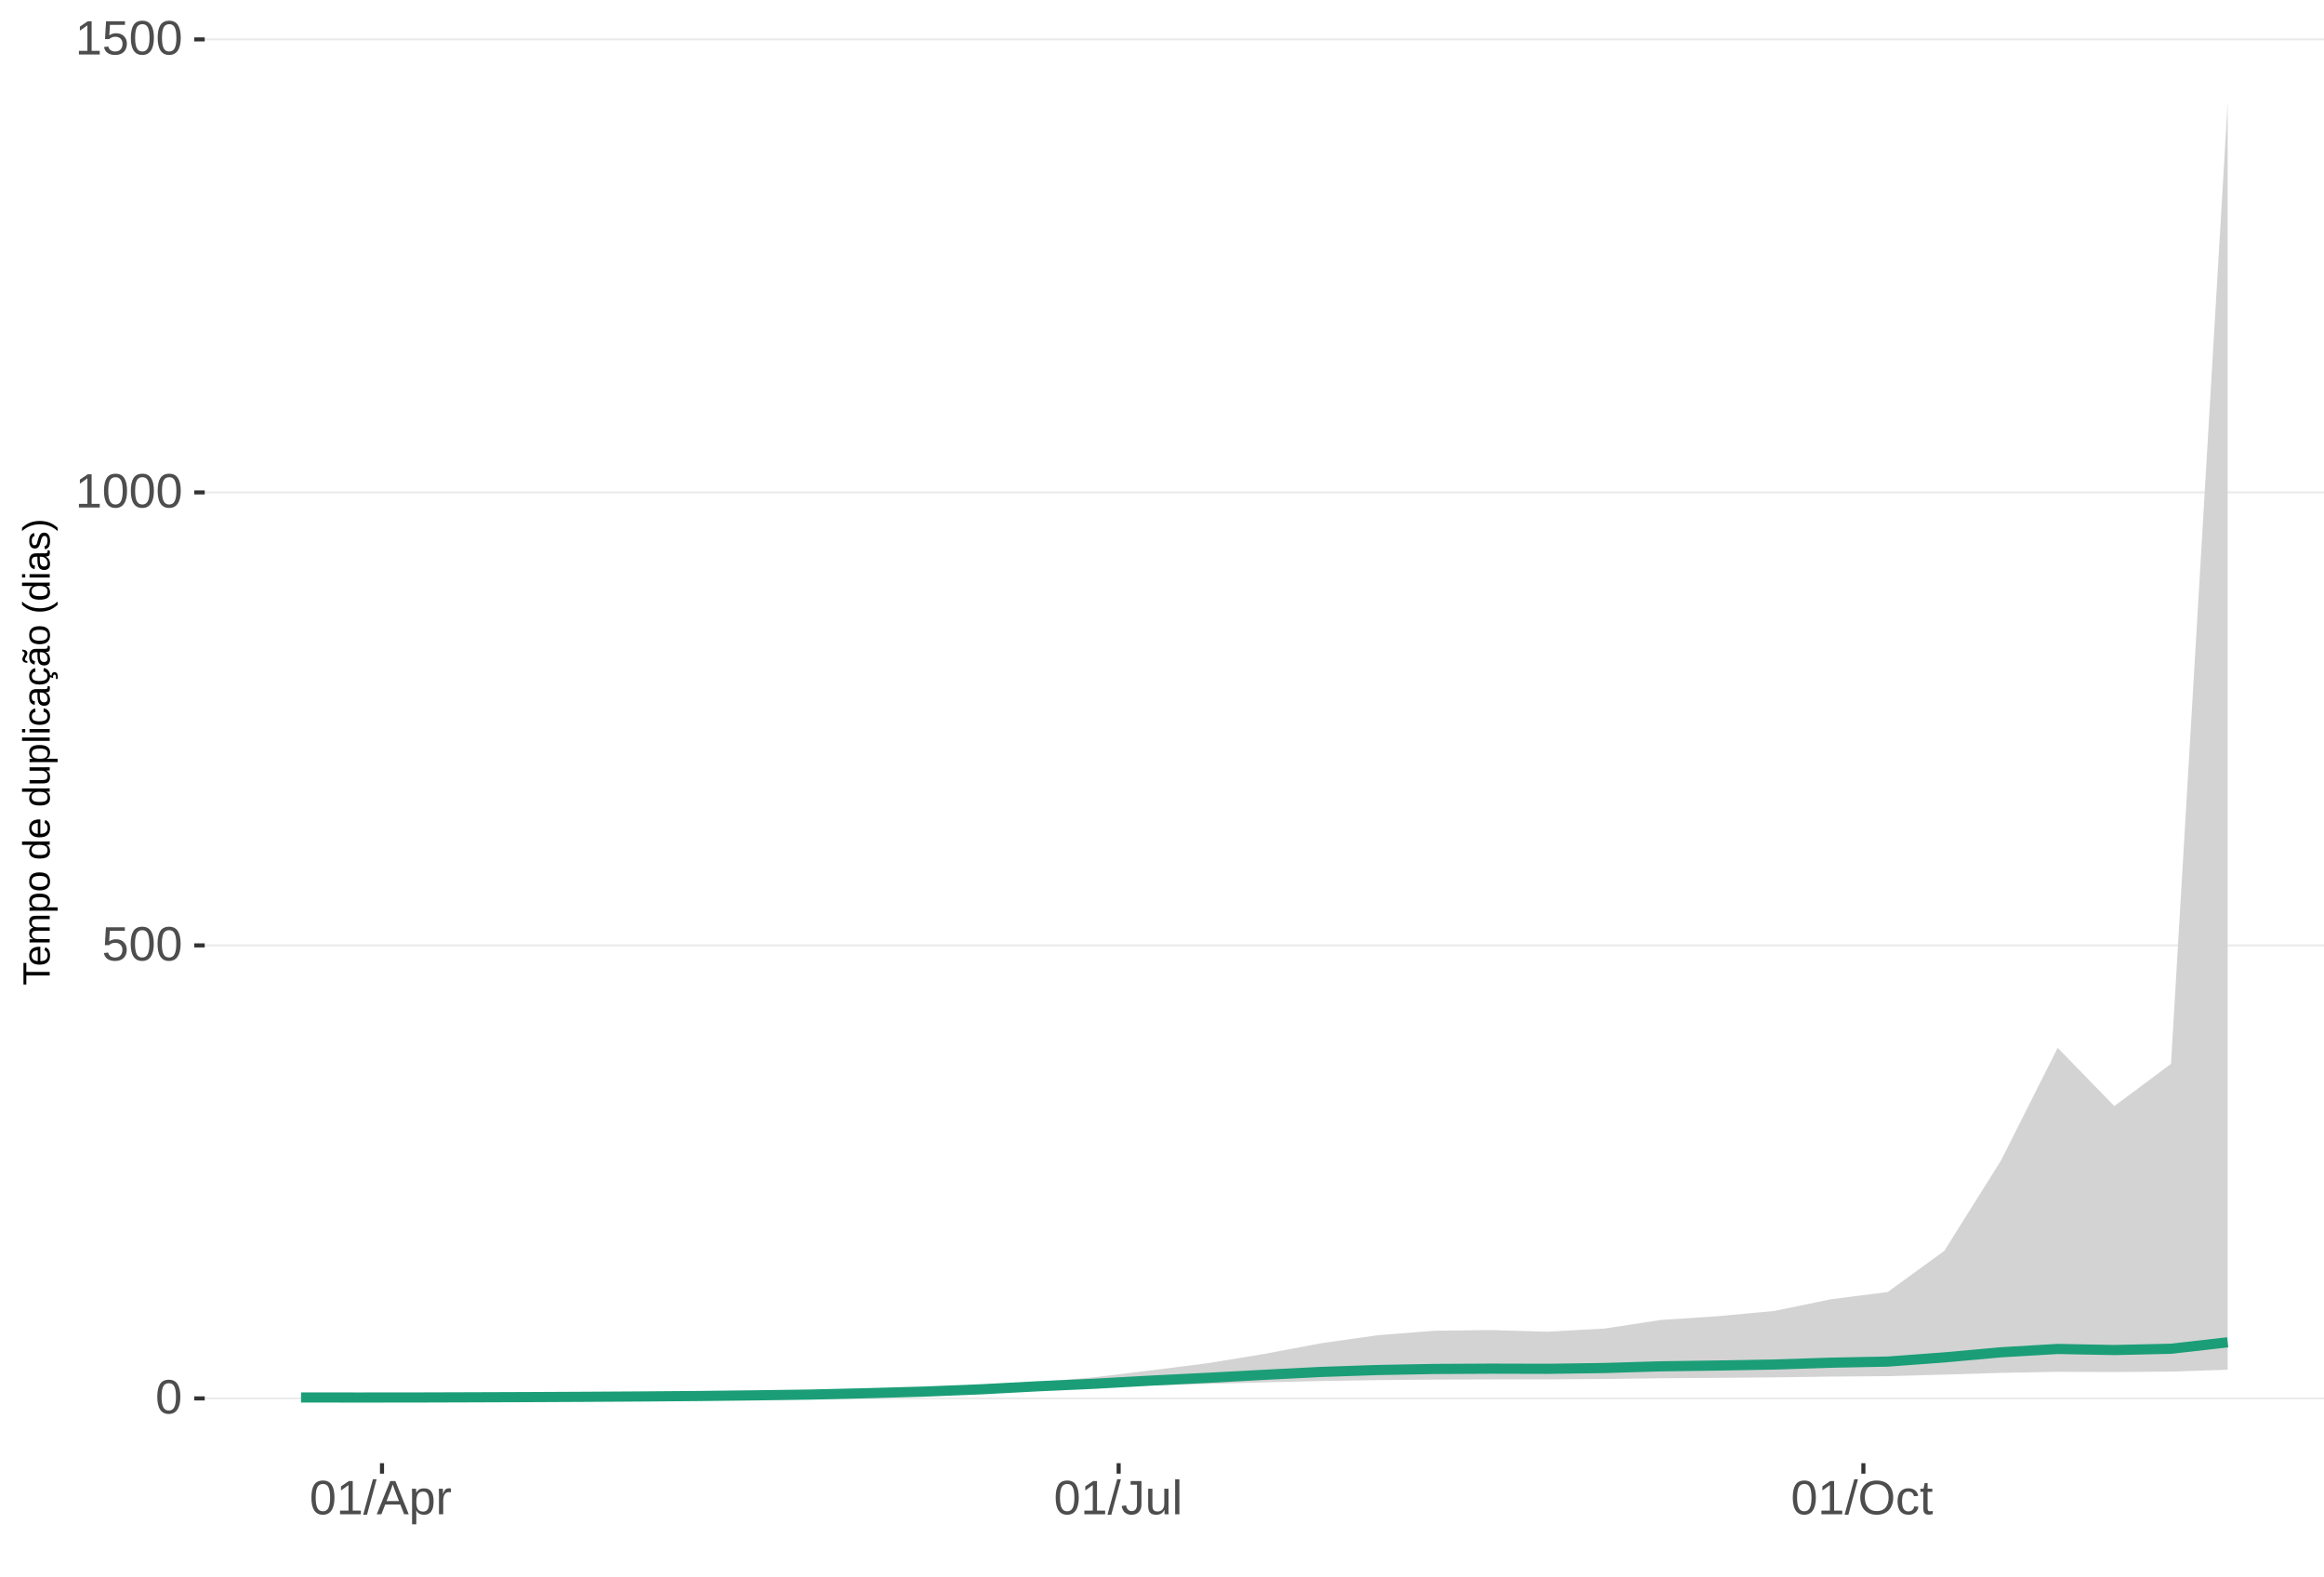
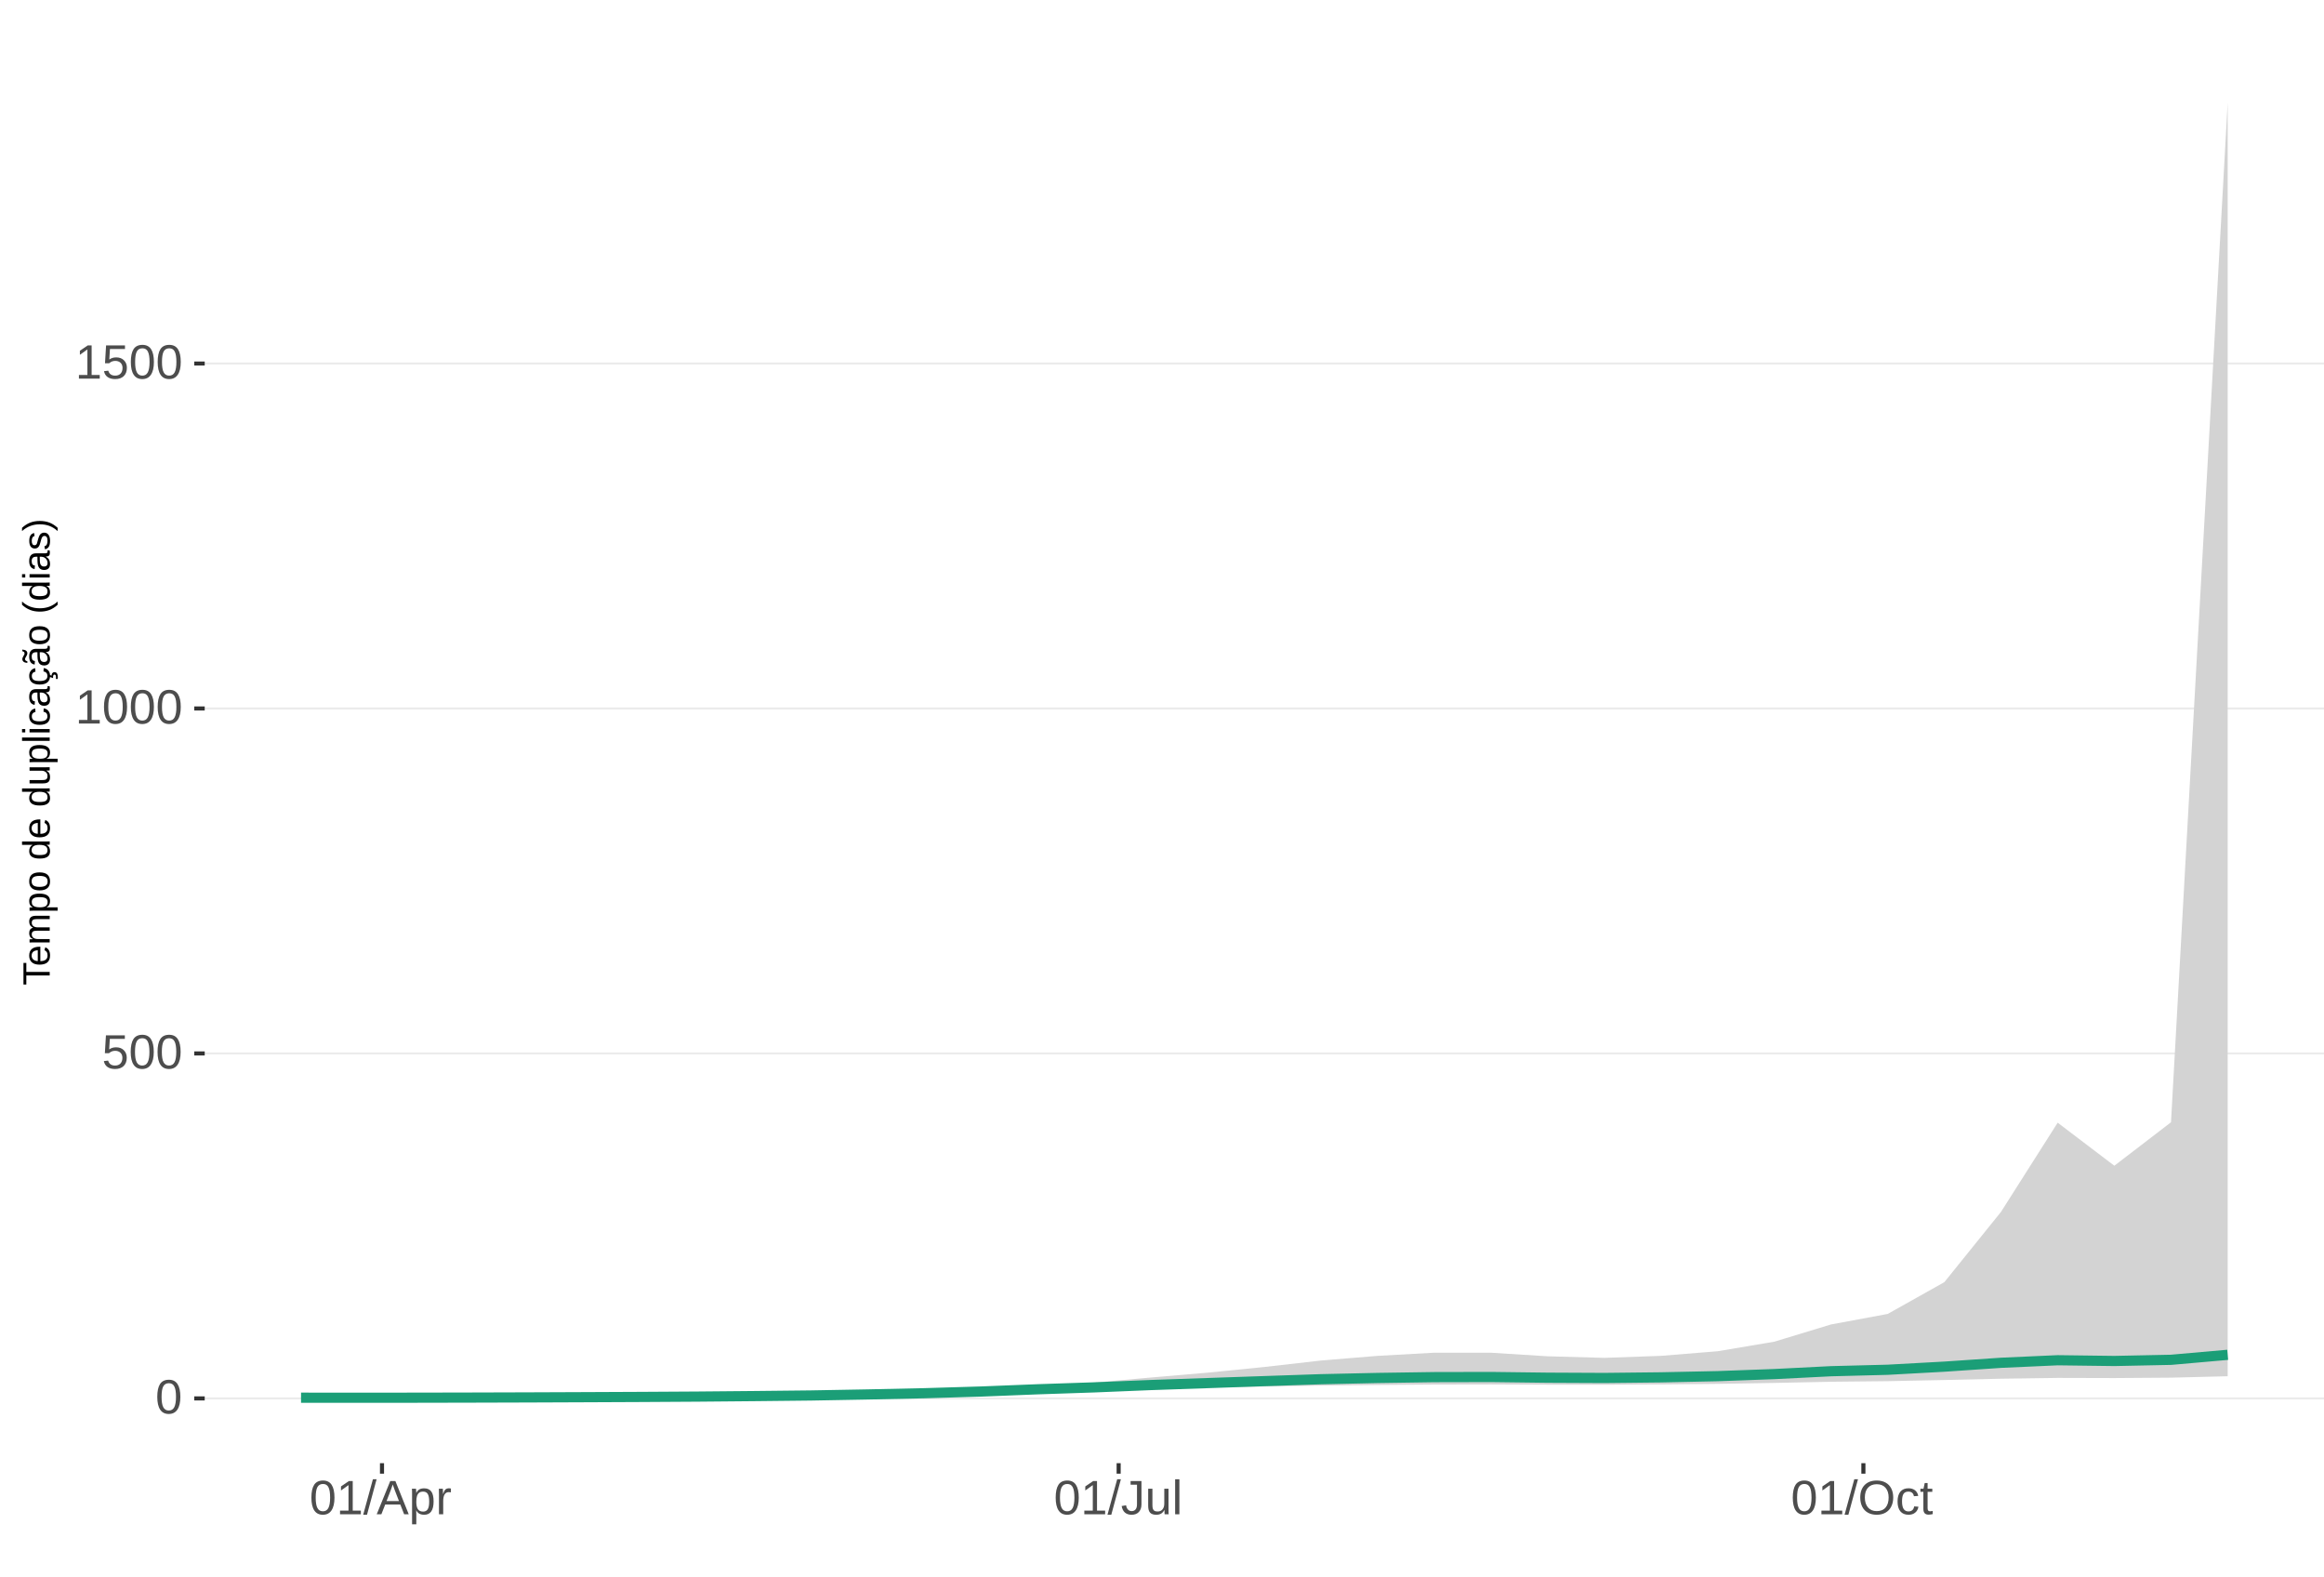
<svg xmlns="http://www.w3.org/2000/svg" xmlns:xlink="http://www.w3.org/1999/xlink" width="609pt" height="413pt" viewBox="0 0 609 413" version="1.1">
  <defs>
    <g>
      <symbol overflow="visible" id="glyph0-0">
        <path style="stroke:none;" d="M 1.266 -8.703 L 8.219 -8.703 L 8.219 0 L 1.266 0 Z M 1.734 -8.234 L 1.734 -0.469 L 7.75 -0.469 L 7.75 -8.234 Z M 1.734 -8.234 " />
      </symbol>
      <symbol overflow="visible" id="glyph0-1">
        <path style="stroke:none;" d="M 6.547 -4.359 C 6.547 -2.898 6.285 -1.785 5.766 -1.016 C 5.254 -0.254 4.5 0.125 3.5 0.125 C 2.5 0.125 1.75 -0.254 1.25 -1.016 C 0.75 -1.773 0.5 -2.891 0.5 -4.359 C 0.5 -5.848 0.738 -6.969 1.219 -7.719 C 1.707 -8.469 2.484 -8.844 3.547 -8.844 C 4.566 -8.844 5.32 -8.461 5.812 -7.703 C 6.301 -6.953 6.547 -5.836 6.547 -4.359 Z M 5.406 -4.359 C 5.406 -5.609 5.258 -6.516 4.969 -7.078 C 4.688 -7.648 4.211 -7.938 3.547 -7.938 C 2.859 -7.938 2.363 -7.656 2.062 -7.094 C 1.77 -6.539 1.625 -5.629 1.625 -4.359 C 1.625 -3.117 1.773 -2.211 2.078 -1.641 C 2.379 -1.066 2.859 -0.781 3.516 -0.781 C 4.172 -0.781 4.648 -1.07 4.953 -1.656 C 5.254 -2.25 5.406 -3.148 5.406 -4.359 Z M 5.406 -4.359 " />
      </symbol>
      <symbol overflow="visible" id="glyph0-2">
        <path style="stroke:none;" d="M 6.5 -2.844 C 6.5 -1.914 6.227 -1.188 5.688 -0.656 C 5.145 -0.133 4.391 0.125 3.422 0.125 C 2.609 0.125 1.953 -0.051 1.453 -0.406 C 0.953 -0.758 0.633 -1.273 0.5 -1.953 L 1.625 -2.078 C 1.863 -1.211 2.469 -0.781 3.438 -0.781 C 4.039 -0.781 4.508 -0.957 4.844 -1.312 C 5.188 -1.676 5.359 -2.176 5.359 -2.812 C 5.359 -3.363 5.188 -3.805 4.844 -4.141 C 4.5 -4.473 4.039 -4.641 3.469 -4.641 C 3.164 -4.641 2.883 -4.594 2.625 -4.5 C 2.363 -4.406 2.102 -4.242 1.844 -4.016 L 0.766 -4.016 L 1.047 -8.703 L 6 -8.703 L 6 -7.766 L 2.062 -7.766 L 1.891 -5 C 2.379 -5.375 2.984 -5.562 3.703 -5.562 C 4.555 -5.562 5.234 -5.305 5.734 -4.797 C 6.242 -4.297 6.5 -3.645 6.5 -2.844 Z M 6.5 -2.844 " />
      </symbol>
      <symbol overflow="visible" id="glyph0-3">
        <path style="stroke:none;" d="M 0.969 0 L 0.969 -0.953 L 3.188 -0.953 L 3.188 -7.641 L 1.219 -6.234 L 1.219 -7.297 L 3.281 -8.703 L 4.297 -8.703 L 4.297 -0.953 L 6.422 -0.953 L 6.422 0 Z M 0.969 0 " />
      </symbol>
      <symbol overflow="visible" id="glyph0-4">
        <path style="stroke:none;" d="M 0 0.125 L 2.547 -9.172 L 3.516 -9.172 L 1 0.125 Z M 0 0.125 " />
      </symbol>
      <symbol overflow="visible" id="glyph0-5">
        <path style="stroke:none;" d="M 7.219 0 L 6.219 -2.547 L 2.25 -2.547 L 1.25 0 L 0.031 0 L 3.578 -8.703 L 4.922 -8.703 L 8.422 0 Z M 4.234 -7.812 L 4.172 -7.641 C 4.066 -7.297 3.914 -6.859 3.719 -6.328 L 2.609 -3.469 L 5.859 -3.469 L 4.75 -6.344 C 4.633 -6.625 4.52 -6.941 4.406 -7.297 Z M 4.234 -7.812 " />
      </symbol>
      <symbol overflow="visible" id="glyph0-6">
        <path style="stroke:none;" d="M 6.5 -3.375 C 6.5 -1.039 5.68 0.125 4.047 0.125 C 3.016 0.125 2.32 -0.258 1.969 -1.031 L 1.938 -1.031 C 1.957 -1 1.969 -0.648 1.969 0.016 L 1.969 2.625 L 0.859 2.625 L 0.859 -5.328 C 0.859 -6.016 0.844 -6.469 0.812 -6.688 L 1.891 -6.688 C 1.891 -6.664 1.895 -6.602 1.906 -6.5 C 1.914 -6.406 1.926 -6.254 1.938 -6.047 C 1.945 -5.836 1.953 -5.691 1.953 -5.609 L 1.984 -5.609 C 2.18 -6.023 2.441 -6.328 2.766 -6.516 C 3.086 -6.703 3.516 -6.797 4.047 -6.797 C 4.867 -6.797 5.484 -6.52 5.891 -5.969 C 6.297 -5.414 6.5 -4.551 6.5 -3.375 Z M 5.344 -3.344 C 5.344 -4.281 5.211 -4.945 4.953 -5.344 C 4.703 -5.738 4.305 -5.938 3.766 -5.938 C 3.328 -5.938 2.984 -5.844 2.734 -5.656 C 2.484 -5.477 2.289 -5.191 2.156 -4.797 C 2.031 -4.398 1.969 -3.891 1.969 -3.266 C 1.969 -2.391 2.109 -1.742 2.391 -1.328 C 2.672 -0.91 3.125 -0.703 3.75 -0.703 C 4.301 -0.703 4.703 -0.906 4.953 -1.312 C 5.211 -1.719 5.344 -2.395 5.344 -3.344 Z M 5.344 -3.344 " />
      </symbol>
      <symbol overflow="visible" id="glyph0-7">
        <path style="stroke:none;" d="M 0.875 0 L 0.875 -5.125 C 0.875 -5.594 0.863 -6.113 0.844 -6.688 L 1.891 -6.688 C 1.922 -5.926 1.938 -5.473 1.938 -5.328 L 1.969 -5.328 C 2.145 -5.898 2.348 -6.289 2.578 -6.5 C 2.805 -6.707 3.129 -6.812 3.547 -6.812 C 3.703 -6.812 3.852 -6.789 4 -6.75 L 4 -5.734 C 3.852 -5.773 3.656 -5.797 3.406 -5.797 C 2.945 -5.797 2.594 -5.594 2.344 -5.188 C 2.102 -4.789 1.984 -4.223 1.984 -3.484 L 1.984 0 Z M 0.875 0 " />
      </symbol>
      <symbol overflow="visible" id="glyph0-8">
        <path style="stroke:none;" d="M 2.828 0.125 C 1.348 0.125 0.473 -0.633 0.203 -2.156 L 1.359 -2.359 C 1.43 -1.879 1.598 -1.504 1.859 -1.234 C 2.117 -0.961 2.441 -0.828 2.828 -0.828 C 3.254 -0.828 3.594 -0.973 3.844 -1.266 C 4.094 -1.566 4.219 -2.004 4.219 -2.578 L 4.219 -7.75 L 2.547 -7.75 L 2.547 -8.703 L 5.391 -8.703 L 5.391 -2.594 C 5.391 -1.75 5.16 -1.082 4.703 -0.594 C 4.242 -0.113 3.617 0.125 2.828 0.125 Z M 2.828 0.125 " />
      </symbol>
      <symbol overflow="visible" id="glyph0-9">
        <path style="stroke:none;" d="M 1.938 -6.688 L 1.938 -2.453 C 1.938 -2.004 1.977 -1.66 2.062 -1.422 C 2.156 -1.18 2.297 -1.004 2.484 -0.891 C 2.672 -0.785 2.945 -0.734 3.312 -0.734 C 3.852 -0.734 4.273 -0.914 4.578 -1.281 C 4.891 -1.645 5.047 -2.156 5.047 -2.812 L 5.047 -6.688 L 6.156 -6.688 L 6.156 -1.422 C 6.156 -0.648 6.172 -0.176 6.203 0 L 5.141 0 C 5.141 -0.02 5.133 -0.07 5.125 -0.156 C 5.125 -0.25 5.117 -0.352 5.109 -0.469 C 5.109 -0.594 5.102 -0.816 5.094 -1.141 L 5.078 -1.141 C 4.828 -0.68 4.531 -0.352 4.188 -0.156 C 3.852 0.031 3.438 0.125 2.938 0.125 C 2.207 0.125 1.672 -0.055 1.328 -0.422 C 0.992 -0.785 0.828 -1.391 0.828 -2.234 L 0.828 -6.688 Z M 1.938 -6.688 " />
      </symbol>
      <symbol overflow="visible" id="glyph0-10">
        <path style="stroke:none;" d="M 0.859 0 L 0.859 -9.172 L 1.969 -9.172 L 1.969 0 Z M 0.859 0 " />
      </symbol>
      <symbol overflow="visible" id="glyph0-11">
        <path style="stroke:none;" d="M 9.234 -4.391 C 9.234 -3.484 9.055 -2.688 8.703 -2 C 8.359 -1.312 7.859 -0.785 7.203 -0.422 C 6.555 -0.055 5.789 0.125 4.906 0.125 C 4.02 0.125 3.25 -0.055 2.594 -0.422 C 1.945 -0.785 1.453 -1.305 1.109 -1.984 C 0.766 -2.672 0.594 -3.473 0.594 -4.391 C 0.594 -5.785 0.973 -6.875 1.734 -7.656 C 2.504 -8.445 3.566 -8.844 4.922 -8.844 C 5.805 -8.844 6.57 -8.664 7.219 -8.312 C 7.875 -7.957 8.375 -7.441 8.719 -6.766 C 9.062 -6.098 9.234 -5.305 9.234 -4.391 Z M 8.031 -4.391 C 8.031 -5.473 7.758 -6.32 7.219 -6.938 C 6.676 -7.562 5.91 -7.875 4.922 -7.875 C 3.93 -7.875 3.16 -7.566 2.609 -6.953 C 2.066 -6.348 1.797 -5.492 1.797 -4.391 C 1.797 -3.297 2.07 -2.426 2.625 -1.781 C 3.176 -1.145 3.938 -0.828 4.906 -0.828 C 5.914 -0.828 6.688 -1.133 7.219 -1.75 C 7.758 -2.375 8.031 -3.254 8.031 -4.391 Z M 8.031 -4.391 " />
      </symbol>
      <symbol overflow="visible" id="glyph0-12">
        <path style="stroke:none;" d="M 1.703 -3.375 C 1.703 -2.488 1.844 -1.828 2.125 -1.391 C 2.406 -0.961 2.828 -0.75 3.391 -0.75 C 3.785 -0.75 4.113 -0.852 4.375 -1.062 C 4.645 -1.281 4.812 -1.613 4.875 -2.062 L 6 -1.984 C 5.906 -1.348 5.629 -0.836 5.172 -0.453 C 4.711 -0.066 4.129 0.125 3.422 0.125 C 2.484 0.125 1.766 -0.172 1.266 -0.766 C 0.773 -1.359 0.531 -2.219 0.531 -3.344 C 0.531 -4.469 0.773 -5.328 1.266 -5.922 C 1.766 -6.516 2.477 -6.812 3.406 -6.812 C 4.094 -6.812 4.66 -6.633 5.109 -6.281 C 5.555 -5.926 5.836 -5.438 5.953 -4.812 L 4.812 -4.734 C 4.758 -5.098 4.613 -5.391 4.375 -5.609 C 4.133 -5.828 3.801 -5.938 3.375 -5.938 C 2.781 -5.938 2.352 -5.738 2.094 -5.344 C 1.832 -4.957 1.703 -4.301 1.703 -3.375 Z M 1.703 -3.375 " />
      </symbol>
      <symbol overflow="visible" id="glyph0-13">
        <path style="stroke:none;" d="M 3.422 -0.047 C 3.055 0.047 2.68 0.094 2.297 0.094 C 1.41 0.094 0.969 -0.41 0.969 -1.422 L 0.969 -5.875 L 0.188 -5.875 L 0.188 -6.688 L 1 -6.688 L 1.328 -8.188 L 2.078 -8.188 L 2.078 -6.688 L 3.312 -6.688 L 3.312 -5.875 L 2.078 -5.875 L 2.078 -1.656 C 2.078 -1.332 2.129 -1.102 2.234 -0.969 C 2.336 -0.844 2.52 -0.781 2.781 -0.781 C 2.926 -0.781 3.141 -0.812 3.422 -0.875 Z M 3.422 -0.047 " />
      </symbol>
      <symbol overflow="visible" id="glyph1-0">
        <path style="stroke:none;" d="M -6.875 -1 L -6.875 -6.5 L 0 -6.5 L 0 -1 Z M -6.516 -1.375 L -0.375 -1.375 L -0.375 -6.125 L -6.516 -6.125 Z M -6.516 -1.375 " />
      </symbol>
      <symbol overflow="visible" id="glyph1-1">
        <path style="stroke:none;" d="M -6.125 -3.516 L 0 -3.516 L 0 -2.594 L -6.125 -2.594 L -6.125 -0.219 L -6.875 -0.219 L -6.875 -5.875 L -6.125 -5.875 Z M -6.125 -3.516 " />
      </symbol>
      <symbol overflow="visible" id="glyph1-2">
        <path style="stroke:none;" d="M -2.453 -1.344 C -1.848 -1.344 -1.379 -1.469 -1.047 -1.719 C -0.723 -1.969 -0.562 -2.336 -0.562 -2.828 C -0.562 -3.203 -0.633 -3.504 -0.781 -3.734 C -0.938 -3.961 -1.133 -4.117 -1.375 -4.203 L -1.156 -4.969 C -0.32 -4.656 0.094 -3.941 0.094 -2.828 C 0.094 -2.047 -0.133 -1.445 -0.594 -1.031 C -1.062 -0.625 -1.754 -0.422 -2.672 -0.422 C -3.547 -0.422 -4.211 -0.625 -4.672 -1.031 C -5.141 -1.445 -5.375 -2.031 -5.375 -2.781 C -5.375 -4.344 -4.441 -5.125 -2.578 -5.125 L -2.453 -5.125 Z M -3.125 -4.203 C -3.688 -4.16 -4.094 -4.02 -4.344 -3.781 C -4.602 -3.551 -4.734 -3.219 -4.734 -2.781 C -4.734 -2.352 -4.586 -2.016 -4.297 -1.766 C -4.016 -1.516 -3.625 -1.379 -3.125 -1.359 Z M -3.125 -4.203 " />
      </symbol>
      <symbol overflow="visible" id="glyph1-3">
        <path style="stroke:none;" d="M 0 -3.75 L -3.344 -3.75 C -3.852 -3.75 -4.207 -3.676 -4.406 -3.531 C -4.602 -3.395 -4.703 -3.145 -4.703 -2.781 C -4.703 -2.406 -4.555 -2.109 -4.266 -1.891 C -3.984 -1.672 -3.582 -1.562 -3.062 -1.562 L 0 -1.562 L 0 -0.688 L -4.156 -0.688 C -4.77 -0.688 -5.145 -0.68 -5.281 -0.672 L -5.281 -1.5 C -5.27 -1.5 -5.227 -1.5 -5.156 -1.5 C -5.082 -1.508 -5 -1.516 -4.906 -1.516 C -4.812 -1.523 -4.633 -1.531 -4.375 -1.531 L -4.375 -1.547 C -4.75 -1.734 -5.008 -1.945 -5.156 -2.188 C -5.301 -2.438 -5.375 -2.738 -5.375 -3.094 C -5.375 -3.488 -5.297 -3.801 -5.141 -4.031 C -4.984 -4.27 -4.727 -4.438 -4.375 -4.531 L -4.375 -4.547 C -4.727 -4.723 -4.984 -4.941 -5.141 -5.203 C -5.297 -5.461 -5.375 -5.773 -5.375 -6.141 C -5.375 -6.672 -5.227 -7.055 -4.938 -7.297 C -4.656 -7.547 -4.18 -7.672 -3.516 -7.672 L 0 -7.672 L 0 -6.797 L -3.344 -6.797 C -3.852 -6.797 -4.207 -6.723 -4.406 -6.578 C -4.602 -6.441 -4.703 -6.191 -4.703 -5.828 C -4.703 -5.453 -4.555 -5.156 -4.266 -4.938 C -3.984 -4.727 -3.582 -4.625 -3.062 -4.625 L 0 -4.625 Z M 0 -3.75 " />
      </symbol>
      <symbol overflow="visible" id="glyph1-4">
        <path style="stroke:none;" d="M -2.672 -5.141 C -0.828 -5.141 0.094 -4.492 0.094 -3.203 C 0.094 -2.391 -0.211 -1.844 -0.828 -1.562 L -0.828 -1.531 C -0.797 -1.539 -0.516 -1.547 0.016 -1.547 L 2.078 -1.547 L 2.078 -0.672 L -4.203 -0.672 C -4.742 -0.672 -5.102 -0.66 -5.281 -0.641 L -5.281 -1.5 C -5.27 -1.5 -5.223 -1.5 -5.141 -1.5 C -5.066 -1.508 -4.945 -1.52 -4.781 -1.531 C -4.613 -1.539 -4.5 -1.547 -4.438 -1.547 L -4.438 -1.562 C -4.758 -1.719 -4.992 -1.922 -5.141 -2.172 C -5.297 -2.43 -5.375 -2.773 -5.375 -3.203 C -5.375 -3.848 -5.156 -4.332 -4.719 -4.656 C -4.281 -4.977 -3.598 -5.141 -2.672 -5.141 Z M -2.641 -4.219 C -3.379 -4.219 -3.906 -4.117 -4.219 -3.922 C -4.539 -3.723 -4.703 -3.406 -4.703 -2.969 C -4.703 -2.625 -4.629 -2.352 -4.484 -2.156 C -4.336 -1.957 -4.109 -1.805 -3.797 -1.703 C -3.484 -1.598 -3.078 -1.547 -2.578 -1.547 C -1.879 -1.547 -1.363 -1.656 -1.031 -1.875 C -0.707 -2.102 -0.547 -2.469 -0.547 -2.969 C -0.547 -3.406 -0.707 -3.723 -1.031 -3.922 C -1.352 -4.117 -1.891 -4.219 -2.641 -4.219 Z M -2.641 -4.219 " />
      </symbol>
      <symbol overflow="visible" id="glyph1-5">
        <path style="stroke:none;" d="M -2.641 -5.141 C -1.723 -5.141 -1.035 -4.938 -0.578 -4.531 C -0.129 -4.125 0.094 -3.535 0.094 -2.766 C 0.094 -1.992 -0.141 -1.41 -0.609 -1.016 C -1.078 -0.617 -1.754 -0.422 -2.641 -0.422 C -4.461 -0.422 -5.375 -1.207 -5.375 -2.781 C -5.375 -3.594 -5.148 -4.188 -4.703 -4.562 C -4.266 -4.945 -3.578 -5.141 -2.641 -5.141 Z M -2.641 -4.219 C -3.367 -4.219 -3.898 -4.109 -4.234 -3.891 C -4.566 -3.672 -4.734 -3.305 -4.734 -2.797 C -4.734 -2.285 -4.562 -1.914 -4.219 -1.688 C -3.883 -1.457 -3.359 -1.344 -2.641 -1.344 C -1.953 -1.344 -1.43 -1.453 -1.078 -1.672 C -0.723 -1.898 -0.547 -2.258 -0.547 -2.75 C -0.547 -3.281 -0.711 -3.656 -1.047 -3.875 C -1.391 -4.102 -1.922 -4.219 -2.641 -4.219 Z M -2.641 -4.219 " />
      </symbol>
      <symbol overflow="visible" id="glyph1-6">
        <path style="stroke:none;" d="" />
      </symbol>
      <symbol overflow="visible" id="glyph1-7">
        <path style="stroke:none;" d="M -0.844 -4.016 C -0.508 -3.848 -0.27 -3.629 -0.125 -3.359 C 0.02 -3.086 0.094 -2.754 0.094 -2.359 C 0.094 -1.691 -0.129 -1.203 -0.578 -0.891 C -1.023 -0.578 -1.707 -0.422 -2.625 -0.422 C -4.457 -0.422 -5.375 -1.066 -5.375 -2.359 C -5.375 -2.766 -5.301 -3.098 -5.156 -3.359 C -5.008 -3.629 -4.781 -3.848 -4.469 -4.016 L -7.25 -4.016 L -7.25 -4.891 L -1.094 -4.891 C -0.539 -4.891 -0.176 -4.898 0 -4.922 L 0 -4.078 C -0.051 -4.066 -0.172 -4.055 -0.359 -4.047 C -0.547 -4.035 -0.707 -4.031 -0.844 -4.031 Z M -2.641 -1.344 C -1.898 -1.344 -1.367 -1.438 -1.047 -1.625 C -0.734 -1.82 -0.578 -2.145 -0.578 -2.594 C -0.578 -3.082 -0.75 -3.441 -1.094 -3.672 C -1.438 -3.898 -1.973 -4.016 -2.703 -4.016 C -3.398 -4.016 -3.91 -3.898 -4.234 -3.672 C -4.566 -3.441 -4.734 -3.082 -4.734 -2.594 C -4.734 -2.156 -4.566 -1.836 -4.234 -1.641 C -3.91 -1.441 -3.379 -1.344 -2.641 -1.344 Z M -2.641 -1.344 " />
      </symbol>
      <symbol overflow="visible" id="glyph1-8">
        <path style="stroke:none;" d="M -5.281 -1.531 L -1.938 -1.531 C -1.582 -1.531 -1.305 -1.562 -1.109 -1.625 C -0.922 -1.695 -0.785 -1.805 -0.703 -1.953 C -0.617 -2.109 -0.578 -2.332 -0.578 -2.625 C -0.578 -3.039 -0.723 -3.367 -1.016 -3.609 C -1.305 -3.859 -1.707 -3.984 -2.219 -3.984 L -5.281 -3.984 L -5.281 -4.875 L -1.125 -4.875 C -0.508 -4.875 -0.133 -4.879 0 -4.891 L 0 -4.062 C -0.02 -4.062 -0.062 -4.055 -0.125 -4.047 C -0.195 -4.047 -0.281 -4.039 -0.375 -4.031 C -0.469 -4.031 -0.645 -4.031 -0.906 -4.031 L -0.906 -4.016 C -0.539 -3.816 -0.281 -3.582 -0.125 -3.312 C 0.02 -3.051 0.094 -2.723 0.094 -2.328 C 0.094 -1.742 -0.047 -1.316 -0.328 -1.047 C -0.617 -0.785 -1.098 -0.656 -1.766 -0.656 L -5.281 -0.656 Z M -5.281 -1.531 " />
      </symbol>
      <symbol overflow="visible" id="glyph1-9">
        <path style="stroke:none;" d="M 0 -0.672 L -7.25 -0.672 L -7.25 -1.547 L 0 -1.547 Z M 0 -0.672 " />
      </symbol>
      <symbol overflow="visible" id="glyph1-10">
        <path style="stroke:none;" d="M -6.406 -0.672 L -7.25 -0.672 L -7.25 -1.547 L -6.406 -1.547 Z M 0 -0.672 L -5.281 -0.672 L -5.281 -1.547 L 0 -1.547 Z M 0 -0.672 " />
      </symbol>
      <symbol overflow="visible" id="glyph1-11">
        <path style="stroke:none;" d="M -2.672 -1.344 C -1.961 -1.344 -1.438 -1.453 -1.094 -1.672 C -0.758 -1.891 -0.594 -2.223 -0.594 -2.672 C -0.594 -2.984 -0.676 -3.242 -0.844 -3.453 C -1.02 -3.672 -1.281 -3.801 -1.625 -3.844 L -1.578 -4.734 C -1.066 -4.672 -0.66 -4.457 -0.359 -4.094 C -0.055 -3.727 0.094 -3.266 0.094 -2.703 C 0.094 -1.961 -0.133 -1.395 -0.594 -1 C -1.062 -0.613 -1.742 -0.422 -2.641 -0.422 C -3.535 -0.422 -4.211 -0.613 -4.672 -1 C -5.141 -1.395 -5.375 -1.957 -5.375 -2.688 C -5.375 -3.227 -5.234 -3.676 -4.953 -4.031 C -4.68 -4.395 -4.297 -4.617 -3.797 -4.703 L -3.734 -3.797 C -4.023 -3.754 -4.254 -3.641 -4.422 -3.453 C -4.598 -3.266 -4.688 -3.004 -4.688 -2.672 C -4.688 -2.203 -4.531 -1.863 -4.219 -1.656 C -3.914 -1.445 -3.398 -1.344 -2.672 -1.344 Z M -2.672 -1.344 " />
      </symbol>
      <symbol overflow="visible" id="glyph1-12">
        <path style="stroke:none;" d="M 0.094 -2.016 C 0.094 -1.484 -0.047 -1.082 -0.328 -0.812 C -0.609 -0.551 -0.988 -0.422 -1.469 -0.422 C -2.02 -0.422 -2.441 -0.598 -2.734 -0.953 C -3.023 -1.316 -3.18 -1.898 -3.203 -2.703 L -3.219 -3.891 L -3.516 -3.891 C -3.941 -3.891 -4.25 -3.797 -4.438 -3.609 C -4.625 -3.43 -4.719 -3.148 -4.719 -2.766 C -4.719 -2.367 -4.648 -2.078 -4.516 -1.891 C -4.379 -1.711 -4.164 -1.609 -3.875 -1.578 L -3.953 -0.656 C -4.898 -0.812 -5.375 -1.52 -5.375 -2.781 C -5.375 -3.445 -5.223 -3.945 -4.922 -4.281 C -4.617 -4.613 -4.18 -4.781 -3.609 -4.781 L -1.328 -4.781 C -1.066 -4.781 -0.867 -4.812 -0.734 -4.875 C -0.609 -4.945 -0.547 -5.082 -0.547 -5.281 C -0.547 -5.363 -0.555 -5.457 -0.578 -5.562 L -0.031 -5.562 C 0.02 -5.344 0.047 -5.117 0.047 -4.891 C 0.047 -4.555 -0.035 -4.316 -0.203 -4.172 C -0.379 -4.023 -0.648 -3.941 -1.016 -3.922 L -1.016 -3.891 C -0.609 -3.672 -0.32 -3.41 -0.156 -3.109 C 0.008 -2.805 0.094 -2.441 0.094 -2.016 Z M -0.562 -2.219 C -0.562 -2.539 -0.633 -2.828 -0.781 -3.078 C -0.926 -3.328 -1.125 -3.523 -1.375 -3.672 C -1.633 -3.816 -1.898 -3.891 -2.172 -3.891 L -2.609 -3.891 L -2.594 -2.938 C -2.582 -2.52 -2.535 -2.203 -2.453 -1.984 C -2.379 -1.773 -2.258 -1.613 -2.094 -1.5 C -1.938 -1.383 -1.723 -1.328 -1.453 -1.328 C -1.172 -1.328 -0.953 -1.406 -0.797 -1.562 C -0.641 -1.719 -0.562 -1.938 -0.562 -2.219 Z M -0.562 -2.219 " />
      </symbol>
      <symbol overflow="visible" id="glyph1-13">
        <path style="stroke:none;" d="M -2.672 -1.344 C -1.961 -1.344 -1.438 -1.453 -1.094 -1.672 C -0.758 -1.891 -0.594 -2.223 -0.594 -2.672 C -0.594 -2.984 -0.676 -3.242 -0.844 -3.453 C -1.02 -3.672 -1.281 -3.801 -1.625 -3.844 L -1.578 -4.734 C -1.066 -4.672 -0.66 -4.457 -0.359 -4.094 C -0.055 -3.727 0.094 -3.266 0.094 -2.703 C 0.094 -1.961 -0.133 -1.395 -0.594 -1 C -1.062 -0.613 -1.742 -0.422 -2.641 -0.422 C -3.535 -0.422 -4.211 -0.613 -4.672 -1 C -5.141 -1.395 -5.375 -1.957 -5.375 -2.688 C -5.375 -3.227 -5.234 -3.676 -4.953 -4.031 C -4.68 -4.395 -4.297 -4.617 -3.797 -4.703 L -3.734 -3.797 C -4.023 -3.754 -4.254 -3.641 -4.422 -3.453 C -4.598 -3.266 -4.688 -3.004 -4.688 -2.672 C -4.688 -2.203 -4.531 -1.863 -4.219 -1.656 C -3.914 -1.445 -3.398 -1.344 -2.672 -1.344 Z M 1.234 -3.672 C 1.828 -3.672 2.125 -3.223 2.125 -2.328 C 2.125 -2.148 2.113 -2.004 2.094 -1.891 L 1.625 -1.891 C 1.645 -2.055 1.656 -2.195 1.656 -2.312 C 1.656 -2.789 1.52 -3.031 1.25 -3.031 C 1 -3.031 0.875 -2.812 0.875 -2.375 C 0.875 -2.238 0.879 -2.148 0.891 -2.109 L 0 -2.422 L 0 -2.938 L 0.484 -2.75 C 0.492 -3.062 0.566 -3.289 0.703 -3.438 C 0.836 -3.594 1.016 -3.672 1.234 -3.672 Z M 1.234 -3.672 " />
      </symbol>
      <symbol overflow="visible" id="glyph1-14">
        <path style="stroke:none;" d="M 0.094 -2.016 C 0.094 -1.484 -0.047 -1.082 -0.328 -0.812 C -0.609 -0.551 -0.988 -0.422 -1.469 -0.422 C -2.02 -0.422 -2.441 -0.598 -2.734 -0.953 C -3.023 -1.316 -3.18 -1.898 -3.203 -2.703 L -3.219 -3.891 L -3.516 -3.891 C -3.941 -3.891 -4.25 -3.797 -4.438 -3.609 C -4.625 -3.43 -4.719 -3.148 -4.719 -2.766 C -4.719 -2.367 -4.648 -2.078 -4.516 -1.891 C -4.379 -1.711 -4.164 -1.609 -3.875 -1.578 L -3.953 -0.656 C -4.898 -0.812 -5.375 -1.52 -5.375 -2.781 C -5.375 -3.445 -5.223 -3.945 -4.922 -4.281 C -4.617 -4.613 -4.18 -4.781 -3.609 -4.781 L -1.328 -4.781 C -1.066 -4.781 -0.867 -4.812 -0.734 -4.875 C -0.609 -4.945 -0.547 -5.082 -0.547 -5.281 C -0.547 -5.363 -0.555 -5.457 -0.578 -5.562 L -0.031 -5.562 C 0.02 -5.344 0.047 -5.117 0.047 -4.891 C 0.047 -4.555 -0.035 -4.316 -0.203 -4.172 C -0.379 -4.023 -0.648 -3.941 -1.016 -3.922 L -1.016 -3.891 C -0.609 -3.672 -0.32 -3.41 -0.156 -3.109 C 0.008 -2.805 0.094 -2.441 0.094 -2.016 Z M -0.562 -2.219 C -0.562 -2.539 -0.633 -2.828 -0.781 -3.078 C -0.926 -3.328 -1.125 -3.523 -1.375 -3.672 C -1.633 -3.816 -1.898 -3.891 -2.172 -3.891 L -2.609 -3.891 L -2.594 -2.938 C -2.582 -2.52 -2.535 -2.203 -2.453 -1.984 C -2.379 -1.773 -2.258 -1.613 -2.094 -1.5 C -1.938 -1.383 -1.723 -1.328 -1.453 -1.328 C -1.172 -1.328 -0.953 -1.406 -0.797 -1.562 C -0.641 -1.719 -0.562 -1.938 -0.562 -2.219 Z M -5.859 -3.609 C -5.859 -3.473 -5.891 -3.332 -5.953 -3.188 C -6.016 -3.051 -6.082 -2.922 -6.156 -2.797 C -6.227 -2.672 -6.297 -2.551 -6.359 -2.438 C -6.422 -2.32 -6.453 -2.211 -6.453 -2.109 C -6.453 -1.93 -6.398 -1.797 -6.297 -1.703 C -6.191 -1.617 -6.047 -1.562 -5.859 -1.531 L -5.859 -1.094 C -6.191 -1.125 -6.441 -1.176 -6.609 -1.25 C -6.785 -1.332 -6.922 -1.441 -7.016 -1.578 C -7.117 -1.711 -7.172 -1.879 -7.172 -2.078 C -7.172 -2.223 -7.141 -2.363 -7.078 -2.5 C -7.023 -2.633 -6.957 -2.766 -6.875 -2.891 C -6.801 -3.023 -6.734 -3.145 -6.672 -3.25 C -6.617 -3.363 -6.594 -3.473 -6.594 -3.578 C -6.594 -3.898 -6.785 -4.086 -7.172 -4.141 L -7.172 -4.594 C -6.691 -4.539 -6.352 -4.43 -6.156 -4.266 C -5.957 -4.098 -5.859 -3.879 -5.859 -3.609 Z M -5.859 -3.609 " />
      </symbol>
      <symbol overflow="visible" id="glyph1-15">
        <path style="stroke:none;" d="M -2.594 -0.625 C -3.539 -0.625 -4.383 -0.77 -5.125 -1.062 C -5.875 -1.352 -6.582 -1.805 -7.25 -2.422 L -7.25 -3.266 C -6.57 -2.66 -5.852 -2.211 -5.094 -1.922 C -4.332 -1.641 -3.5 -1.5 -2.594 -1.5 C -1.688 -1.5 -0.852 -1.641 -0.094 -1.922 C 0.664 -2.203 1.391 -2.648 2.078 -3.266 L 2.078 -2.422 C 1.41 -1.805 0.703 -1.352 -0.047 -1.062 C -0.797 -0.77 -1.641 -0.625 -2.578 -0.625 Z M -2.594 -0.625 " />
      </symbol>
      <symbol overflow="visible" id="glyph1-16">
        <path style="stroke:none;" d="M -1.453 -4.641 C -0.961 -4.641 -0.582 -4.453 -0.312 -4.078 C -0.039 -3.703 0.094 -3.176 0.094 -2.5 C 0.094 -1.844 -0.008 -1.332 -0.219 -0.969 C -0.438 -0.613 -0.773 -0.383 -1.234 -0.281 L -1.391 -1.062 C -1.109 -1.133 -0.898 -1.285 -0.766 -1.516 C -0.641 -1.754 -0.578 -2.082 -0.578 -2.5 C -0.578 -2.945 -0.645 -3.27 -0.781 -3.469 C -0.914 -3.676 -1.117 -3.781 -1.391 -3.781 C -1.598 -3.781 -1.766 -3.707 -1.891 -3.562 C -2.023 -3.426 -2.133 -3.195 -2.219 -2.875 L -2.391 -2.25 C -2.516 -1.738 -2.641 -1.375 -2.766 -1.156 C -2.891 -0.945 -3.039 -0.781 -3.219 -0.656 C -3.406 -0.539 -3.629 -0.484 -3.891 -0.484 C -4.367 -0.484 -4.734 -0.656 -4.984 -1 C -5.234 -1.344 -5.359 -1.844 -5.359 -2.5 C -5.359 -3.082 -5.254 -3.547 -5.047 -3.891 C -4.848 -4.234 -4.523 -4.453 -4.078 -4.547 L -3.969 -3.75 C -4.207 -3.707 -4.391 -3.578 -4.516 -3.359 C -4.641 -3.148 -4.703 -2.863 -4.703 -2.5 C -4.703 -2.102 -4.641 -1.812 -4.516 -1.625 C -4.398 -1.438 -4.219 -1.344 -3.969 -1.344 C -3.82 -1.344 -3.695 -1.379 -3.594 -1.453 C -3.5 -1.535 -3.414 -1.648 -3.344 -1.797 C -3.281 -1.953 -3.191 -2.281 -3.078 -2.781 C -2.953 -3.238 -2.836 -3.57 -2.734 -3.781 C -2.641 -3.988 -2.531 -4.148 -2.406 -4.266 C -2.289 -4.379 -2.156 -4.469 -2 -4.531 C -1.844 -4.602 -1.66 -4.641 -1.453 -4.641 Z M -1.453 -4.641 " />
      </symbol>
      <symbol overflow="visible" id="glyph1-17">
        <path style="stroke:none;" d="M -2.578 -2.703 C -1.641 -2.703 -0.797 -2.555 -0.047 -2.266 C 0.703 -1.973 1.41 -1.52 2.078 -0.906 L 2.078 -0.062 C 1.391 -0.676 0.672 -1.125 -0.078 -1.406 C -0.836 -1.688 -1.676 -1.828 -2.594 -1.828 C -3.5 -1.828 -4.328 -1.68 -5.078 -1.391 C -5.836 -1.109 -6.562 -0.664 -7.25 -0.062 L -7.25 -0.906 C -6.582 -1.52 -5.875 -1.973 -5.125 -2.266 C -4.375 -2.555 -3.531 -2.703 -2.594 -2.703 Z M -2.578 -2.703 " />
      </symbol>
    </g>
    <clipPath id="clip1">
      <path d="M 53.645 9.961 L 609 9.961 L 609 383.328 L 53.645 383.328 Z M 53.645 9.961 " />
    </clipPath>
    <clipPath id="clip2">
      <path d="M 53.645 366 L 609 366 L 609 367 L 53.645 367 Z M 53.645 366 " />
    </clipPath>
    <clipPath id="clip3">
-       <path d="M 53.645 247 L 609 247 L 609 248 L 53.645 248 Z M 53.645 247 " />
+       <path d="M 53.645 275 L 609 275 L 609 277 L 53.645 277 Z M 53.645 275 " />
    </clipPath>
    <clipPath id="clip4">
-       <path d="M 53.645 128 L 609 128 L 609 130 L 53.645 130 Z M 53.645 128 " />
+       <path d="M 53.645 185 L 609 185 L 609 186 L 53.645 186 Z M 53.645 185 " />
    </clipPath>
    <clipPath id="clip5">
-       <path d="M 53.645 10 L 609 10 L 609 11 L 53.645 11 Z M 53.645 10 " />
+       <path d="M 53.645 94 L 609 94 L 609 96 L 53.645 96 Z M 53.645 94 " />
    </clipPath>
  </defs>
  <g id="surface193">
    <rect x="0" y="0" width="609" height="413" style="fill:rgb(100%,100%,100%);fill-opacity:1;stroke:none;" />
    <rect x="0" y="0" width="609" height="413" style="fill:rgb(100%,100%,100%);fill-opacity:1;stroke:none;" />
    <path style="fill:none;stroke-width:1.067;stroke-linecap:round;stroke-linejoin:round;stroke:rgb(100%,100%,100%);stroke-opacity:1;stroke-miterlimit:10;" d="M 0 413 L 609 413 L 609 0 L 0 0 Z M 0 413 " />
    <g clip-path="url(#clip1)" clip-rule="nonzero">
      <path style=" stroke:none;fill-rule:nonzero;fill:rgb(100%,100%,100%);fill-opacity:1;" d="M 53.645 383.328 L 609 383.328 L 609 9.961 L 53.645 9.961 Z M 53.645 383.328 " />
    </g>
    <g clip-path="url(#clip2)" clip-rule="nonzero">
      <path style="fill:none;stroke-width:0.533;stroke-linecap:butt;stroke-linejoin:round;stroke:rgb(92.157%,92.157%,92.157%);stroke-opacity:1;stroke-miterlimit:10;" d="M 53.645 366.359 L 609 366.359 " />
    </g>
    <g clip-path="url(#clip3)" clip-rule="nonzero">
-       <path style="fill:none;stroke-width:0.533;stroke-linecap:butt;stroke-linejoin:round;stroke:rgb(92.157%,92.157%,92.157%);stroke-opacity:1;stroke-miterlimit:10;" d="M 53.645 247.68 L 609 247.68 " />
+       <path style="fill:none;stroke-width:0.533;stroke-linecap:butt;stroke-linejoin:round;stroke:rgb(92.157%,92.157%,92.157%);stroke-opacity:1;stroke-miterlimit:10;" d="M 53.645 275.984 L 609 275.984 " />
    </g>
    <g clip-path="url(#clip4)" clip-rule="nonzero">
-       <path style="fill:none;stroke-width:0.533;stroke-linecap:butt;stroke-linejoin:round;stroke:rgb(92.157%,92.157%,92.157%);stroke-opacity:1;stroke-miterlimit:10;" d="M 53.645 129 L 609 129 " />
+       <path style="fill:none;stroke-width:0.533;stroke-linecap:butt;stroke-linejoin:round;stroke:rgb(92.157%,92.157%,92.157%);stroke-opacity:1;stroke-miterlimit:10;" d="M 53.645 185.609 L 609 185.609 " />
    </g>
    <g clip-path="url(#clip5)" clip-rule="nonzero">
-       <path style="fill:none;stroke-width:0.533;stroke-linecap:butt;stroke-linejoin:round;stroke:rgb(92.157%,92.157%,92.157%);stroke-opacity:1;stroke-miterlimit:10;" d="M 53.645 10.32 L 609 10.32 " />
-     </g>
-     <path style=" stroke:none;fill-rule:nonzero;fill:rgb(82.745%,82.745%,82.745%);fill-opacity:1;" d="M 78.887 366.051 L 93.738 366.09 L 108.586 366.086 L 123.438 366.043 L 138.285 365.988 L 153.133 365.906 L 167.984 365.809 L 182.832 365.676 L 197.68 365.48 L 212.531 365.23 L 227.379 364.793 L 242.227 364.234 L 257.078 363.371 L 271.926 362.07 L 286.773 360.82 L 301.625 359.008 L 316.473 357.137 L 331.324 354.699 L 346.172 351.91 L 361.02 349.801 L 375.871 348.629 L 390.719 348.449 L 405.566 348.883 L 420.418 348.059 L 435.266 345.801 L 450.113 344.82 L 464.965 343.445 L 479.812 340.379 L 494.664 338.488 L 509.512 327.699 L 524.359 304.02 L 539.211 274.516 L 554.059 289.777 L 568.906 278.711 L 583.758 26.934 L 583.758 358.844 L 568.906 359.332 L 554.059 359.449 L 539.211 359.391 L 524.359 359.668 L 509.512 360.121 L 494.664 360.523 L 479.812 360.648 L 464.965 360.852 L 450.113 360.973 L 435.266 361.074 L 420.418 361.273 L 405.566 361.375 L 390.719 361.379 L 375.871 361.43 L 361.02 361.566 L 346.172 361.797 L 331.324 362.148 L 316.473 362.547 L 301.625 362.941 L 286.773 363.422 L 271.926 363.84 L 257.078 364.375 L 242.227 364.812 L 227.379 365.148 L 212.531 365.441 L 197.68 365.625 L 182.832 365.777 L 167.984 365.887 L 153.133 365.969 L 138.285 366.039 L 123.438 366.094 L 108.586 366.141 L 93.738 366.156 L 78.887 366.156 Z M 78.887 366.051 " />
-     <path style="fill:none;stroke-width:2.667;stroke-linecap:butt;stroke-linejoin:round;stroke:rgb(10.588%,61.961%,46.667%);stroke-opacity:1;stroke-miterlimit:10;" d="M 78.887 366.113 L 93.738 366.125 L 108.586 366.117 L 123.438 366.07 L 138.285 366.016 L 153.133 365.941 L 167.984 365.848 L 182.832 365.73 L 197.68 365.559 L 212.531 365.348 L 227.379 364.992 L 242.227 364.57 L 257.078 363.973 L 271.926 363.184 L 286.773 362.52 L 301.625 361.695 L 316.473 360.965 L 331.324 360.172 L 346.172 359.422 L 361.02 358.922 L 375.871 358.645 L 390.719 358.566 L 405.566 358.605 L 420.418 358.398 L 435.266 357.949 L 450.113 357.742 L 464.965 357.477 L 479.812 357 L 494.664 356.711 L 509.512 355.617 L 524.359 354.277 L 539.211 353.402 L 554.059 353.684 L 568.906 353.348 L 583.758 351.66 " />
+       <path style="fill:none;stroke-width:0.533;stroke-linecap:butt;stroke-linejoin:round;stroke:rgb(92.157%,92.157%,92.157%);stroke-opacity:1;stroke-miterlimit:10;" d="M 53.645 95.238 L 609 95.238 " />
+     </g>
+     <path style=" stroke:none;fill-rule:nonzero;fill:rgb(82.745%,82.745%,82.745%);fill-opacity:1;" d="M 78.887 366.125 L 93.738 366.152 L 108.586 366.152 L 123.438 366.117 L 138.285 366.074 L 153.133 366.016 L 167.984 365.941 L 182.832 365.84 L 197.68 365.691 L 212.531 365.5 L 227.379 365.168 L 242.227 364.75 L 257.078 364.105 L 271.926 363.137 L 286.773 362.203 L 301.625 360.883 L 316.473 359.609 L 331.324 358.125 L 346.172 356.43 L 361.02 355.211 L 375.871 354.383 L 390.719 354.391 L 405.566 355.324 L 420.418 355.734 L 435.266 355.207 L 450.113 354 L 464.965 351.496 L 479.812 346.984 L 494.664 344.227 L 509.512 335.902 L 524.359 317.488 L 539.211 294.121 L 554.059 305.402 L 568.906 294.012 L 583.758 26.934 L 583.758 360.551 L 568.906 360.922 L 554.059 361.027 L 539.211 360.988 L 524.359 361.199 L 509.512 361.539 L 494.664 361.84 L 479.812 361.996 L 464.965 362.301 L 450.113 362.543 L 435.266 362.691 L 420.418 362.777 L 405.566 362.762 L 390.719 362.695 L 375.871 362.723 L 361.02 362.832 L 346.172 362.992 L 331.324 363.238 L 316.473 363.5 L 301.625 363.781 L 286.773 364.137 L 271.926 364.453 L 257.078 364.855 L 242.227 365.188 L 227.379 365.438 L 212.531 365.66 L 197.68 365.801 L 182.832 365.918 L 167.984 366 L 153.133 366.062 L 138.285 366.117 L 123.438 366.156 L 108.586 366.191 L 93.738 366.203 L 78.887 366.203 Z M 78.887 366.125 " />
+     <path style="fill:none;stroke-width:2.667;stroke-linecap:butt;stroke-linejoin:round;stroke:rgb(10.588%,61.961%,46.667%);stroke-opacity:1;stroke-miterlimit:10;" d="M 78.887 366.172 L 93.738 366.18 L 108.586 366.172 L 123.438 366.141 L 138.285 366.098 L 153.133 366.039 L 167.984 365.973 L 182.832 365.883 L 197.68 365.75 L 212.531 365.59 L 227.379 365.32 L 242.227 365 L 257.078 364.555 L 271.926 363.965 L 286.773 363.465 L 301.625 362.855 L 316.473 362.344 L 331.324 361.832 L 346.172 361.328 L 361.02 361 L 375.871 360.781 L 390.719 360.75 L 405.566 360.934 L 420.418 361.004 L 435.266 360.84 L 450.113 360.527 L 464.965 359.984 L 479.812 359.234 L 494.664 358.852 L 509.512 358.039 L 524.359 357.027 L 539.211 356.359 L 554.059 356.551 L 568.906 356.246 L 583.758 354.938 " />
    <g style="fill:rgb(30.196%,30.196%,30.196%);fill-opacity:1;">
      <use xlink:href="#glyph0-1" x="40.715" y="370.311" />
    </g>
    <g style="fill:rgb(30.196%,30.196%,30.196%);fill-opacity:1;">
-       <use xlink:href="#glyph0-2" x="26.715" y="251.631" />
-       <use xlink:href="#glyph0-1" x="33.75" y="251.631" />
-       <use xlink:href="#glyph0-1" x="40.785" y="251.631" />
-     </g>
-     <g style="fill:rgb(30.196%,30.196%,30.196%);fill-opacity:1;">
-       <use xlink:href="#glyph0-3" x="19.715" y="132.951" />
-       <use xlink:href="#glyph0-1" x="26.75" y="132.951" />
-       <use xlink:href="#glyph0-1" x="33.785" y="132.951" />
-       <use xlink:href="#glyph0-1" x="40.82" y="132.951" />
-     </g>
-     <g style="fill:rgb(30.196%,30.196%,30.196%);fill-opacity:1;">
-       <use xlink:href="#glyph0-3" x="19.715" y="14.271" />
-       <use xlink:href="#glyph0-2" x="26.75" y="14.271" />
-       <use xlink:href="#glyph0-1" x="33.785" y="14.271" />
-       <use xlink:href="#glyph0-1" x="40.82" y="14.271" />
+       <use xlink:href="#glyph0-2" x="26.715" y="279.936" />
+       <use xlink:href="#glyph0-1" x="33.75" y="279.936" />
+       <use xlink:href="#glyph0-1" x="40.785" y="279.936" />
+     </g>
+     <g style="fill:rgb(30.196%,30.196%,30.196%);fill-opacity:1;">
+       <use xlink:href="#glyph0-3" x="19.715" y="189.561" />
+       <use xlink:href="#glyph0-1" x="26.75" y="189.561" />
+       <use xlink:href="#glyph0-1" x="33.785" y="189.561" />
+       <use xlink:href="#glyph0-1" x="40.82" y="189.561" />
+     </g>
+     <g style="fill:rgb(30.196%,30.196%,30.196%);fill-opacity:1;">
+       <use xlink:href="#glyph0-3" x="19.715" y="99.189" />
+       <use xlink:href="#glyph0-2" x="26.75" y="99.189" />
+       <use xlink:href="#glyph0-1" x="33.785" y="99.189" />
+       <use xlink:href="#glyph0-1" x="40.82" y="99.189" />
    </g>
    <path style="fill:none;stroke-width:1.067;stroke-linecap:butt;stroke-linejoin:round;stroke:rgb(20%,20%,20%);stroke-opacity:1;stroke-miterlimit:10;" d="M 50.906 366.359 L 53.645 366.359 " />
-     <path style="fill:none;stroke-width:1.067;stroke-linecap:butt;stroke-linejoin:round;stroke:rgb(20%,20%,20%);stroke-opacity:1;stroke-miterlimit:10;" d="M 50.906 247.68 L 53.645 247.68 " />
-     <path style="fill:none;stroke-width:1.067;stroke-linecap:butt;stroke-linejoin:round;stroke:rgb(20%,20%,20%);stroke-opacity:1;stroke-miterlimit:10;" d="M 50.906 129 L 53.645 129 " />
-     <path style="fill:none;stroke-width:1.067;stroke-linecap:butt;stroke-linejoin:round;stroke:rgb(20%,20%,20%);stroke-opacity:1;stroke-miterlimit:10;" d="M 50.906 10.32 L 53.645 10.32 " />
+     <path style="fill:none;stroke-width:1.067;stroke-linecap:butt;stroke-linejoin:round;stroke:rgb(20%,20%,20%);stroke-opacity:1;stroke-miterlimit:10;" d="M 50.906 275.984 L 53.645 275.984 " />
+     <path style="fill:none;stroke-width:1.067;stroke-linecap:butt;stroke-linejoin:round;stroke:rgb(20%,20%,20%);stroke-opacity:1;stroke-miterlimit:10;" d="M 50.906 185.609 L 53.645 185.609 " />
+     <path style="fill:none;stroke-width:1.067;stroke-linecap:butt;stroke-linejoin:round;stroke:rgb(20%,20%,20%);stroke-opacity:1;stroke-miterlimit:10;" d="M 50.906 95.238 L 53.645 95.238 " />
    <path style="fill:none;stroke-width:1.067;stroke-linecap:butt;stroke-linejoin:round;stroke:rgb(20%,20%,20%);stroke-opacity:1;stroke-miterlimit:10;" d="M 100.102 386.07 L 100.102 383.328 " />
    <path style="fill:none;stroke-width:1.067;stroke-linecap:butt;stroke-linejoin:round;stroke:rgb(20%,20%,20%);stroke-opacity:1;stroke-miterlimit:10;" d="M 293.141 386.07 L 293.141 383.328 " />
    <path style="fill:none;stroke-width:1.067;stroke-linecap:butt;stroke-linejoin:round;stroke:rgb(20%,20%,20%);stroke-opacity:1;stroke-miterlimit:10;" d="M 488.297 386.07 L 488.297 383.328 " />
    <g style="fill:rgb(30.196%,30.196%,30.196%);fill-opacity:1;">
      <use xlink:href="#glyph0-1" x="81.102" y="396.713" />
      <use xlink:href="#glyph0-3" x="88.137" y="396.713" />
      <use xlink:href="#glyph0-4" x="95.172" y="396.713" />
      <use xlink:href="#glyph0-5" x="98.687" y="396.713" />
      <use xlink:href="#glyph0-6" x="107.124" y="396.713" />
      <use xlink:href="#glyph0-7" x="114.159" y="396.713" />
    </g>
    <g style="fill:rgb(30.196%,30.196%,30.196%);fill-opacity:1;">
      <use xlink:href="#glyph0-1" x="276.141" y="396.713" />
      <use xlink:href="#glyph0-3" x="283.176" y="396.713" />
      <use xlink:href="#glyph0-4" x="290.211" y="396.713" />
      <use xlink:href="#glyph0-8" x="293.726" y="396.713" />
      <use xlink:href="#glyph0-9" x="300.051" y="396.713" />
      <use xlink:href="#glyph0-10" x="307.086" y="396.713" />
    </g>
    <g style="fill:rgb(30.196%,30.196%,30.196%);fill-opacity:1;">
      <use xlink:href="#glyph0-1" x="469.297" y="396.713" />
      <use xlink:href="#glyph0-3" x="476.332" y="396.713" />
      <use xlink:href="#glyph0-4" x="483.367" y="396.713" />
      <use xlink:href="#glyph0-11" x="486.882" y="396.713" />
      <use xlink:href="#glyph0-12" x="496.721" y="396.713" />
      <use xlink:href="#glyph0-13" x="503.046" y="396.713" />
    </g>
    <g style="fill:rgb(0%,0%,0%);fill-opacity:1;">
      <use xlink:href="#glyph1-1" x="13.025" y="258.145" />
      <use xlink:href="#glyph1-2" x="13.025" y="253.145" />
      <use xlink:href="#glyph1-3" x="13.025" y="247.583" />
      <use xlink:href="#glyph1-4" x="13.025" y="239.253" />
      <use xlink:href="#glyph1-5" x="13.025" y="233.691" />
      <use xlink:href="#glyph1-6" x="13.025" y="228.13" />
      <use xlink:href="#glyph1-7" x="13.025" y="225.352" />
      <use xlink:href="#glyph1-2" x="13.025" y="219.79" />
      <use xlink:href="#glyph1-6" x="13.025" y="214.229" />
      <use xlink:href="#glyph1-7" x="13.025" y="211.45" />
      <use xlink:href="#glyph1-8" x="13.025" y="205.889" />
      <use xlink:href="#glyph1-4" x="13.025" y="200.327" />
      <use xlink:href="#glyph1-9" x="13.025" y="194.766" />
      <use xlink:href="#glyph1-10" x="13.025" y="192.544" />
      <use xlink:href="#glyph1-11" x="13.025" y="190.322" />
      <use xlink:href="#glyph1-12" x="13.025" y="185.322" />
      <use xlink:href="#glyph1-13" x="13.025" y="179.761" />
      <use xlink:href="#glyph1-14" x="13.025" y="174.761" />
      <use xlink:href="#glyph1-5" x="13.025" y="169.199" />
      <use xlink:href="#glyph1-6" x="13.025" y="163.638" />
      <use xlink:href="#glyph1-15" x="13.025" y="160.859" />
      <use xlink:href="#glyph1-7" x="13.025" y="157.529" />
      <use xlink:href="#glyph1-10" x="13.025" y="151.968" />
      <use xlink:href="#glyph1-12" x="13.025" y="149.746" />
      <use xlink:href="#glyph1-16" x="13.025" y="144.185" />
      <use xlink:href="#glyph1-17" x="13.025" y="139.185" />
    </g>
  </g>
</svg>
